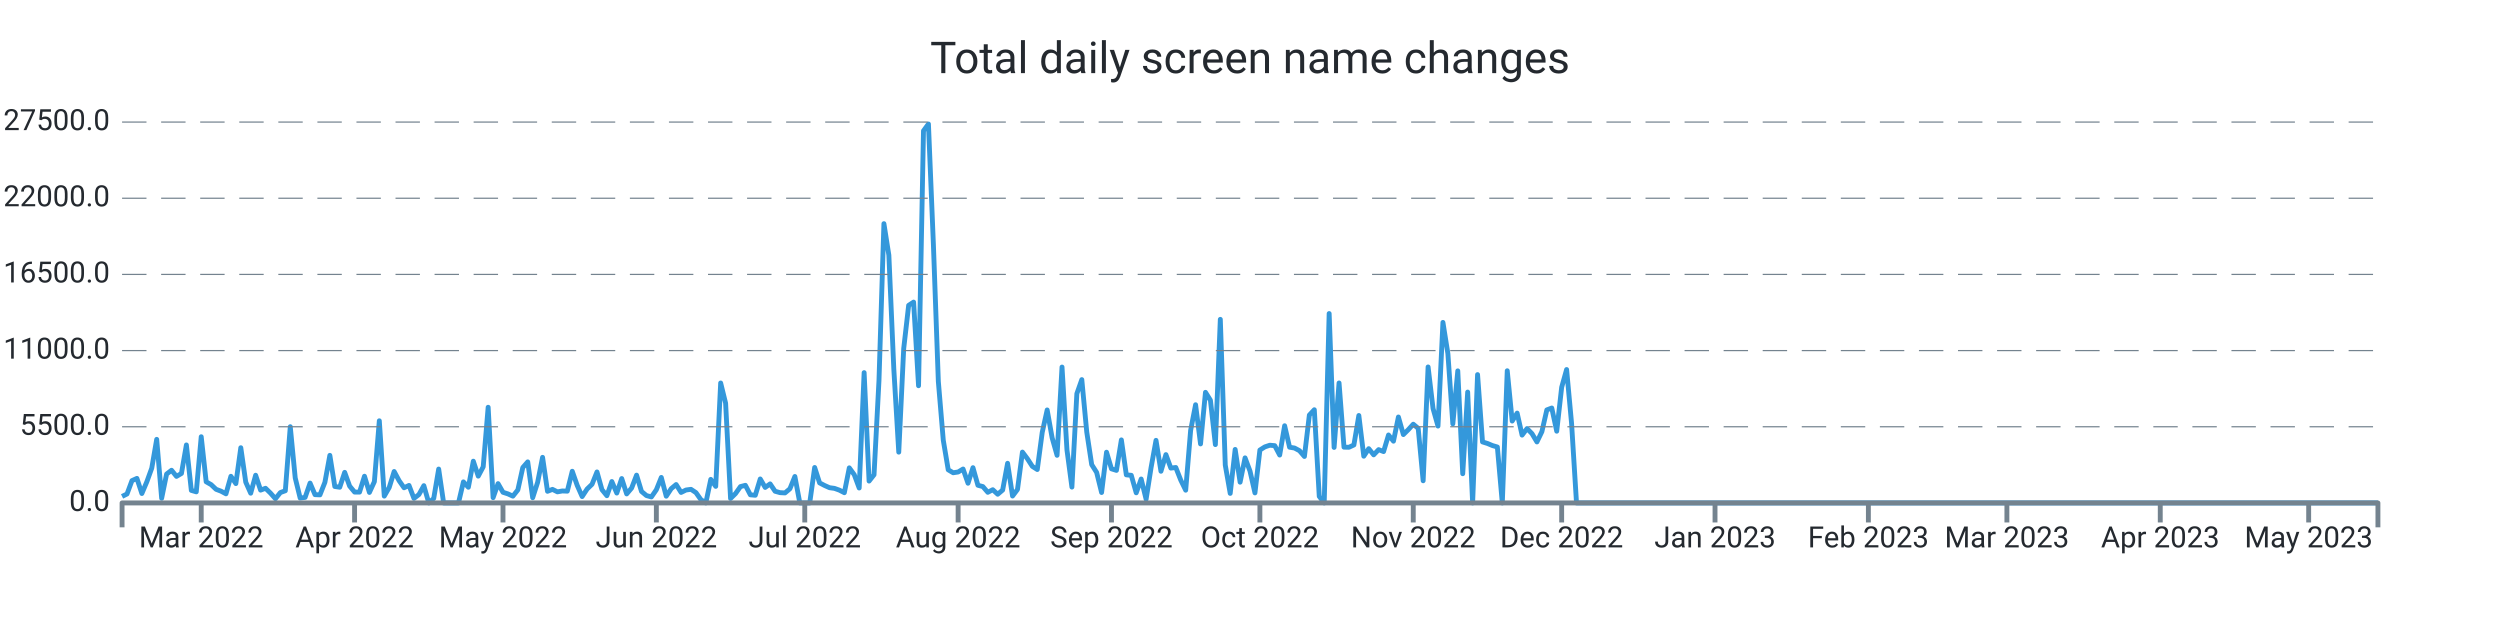
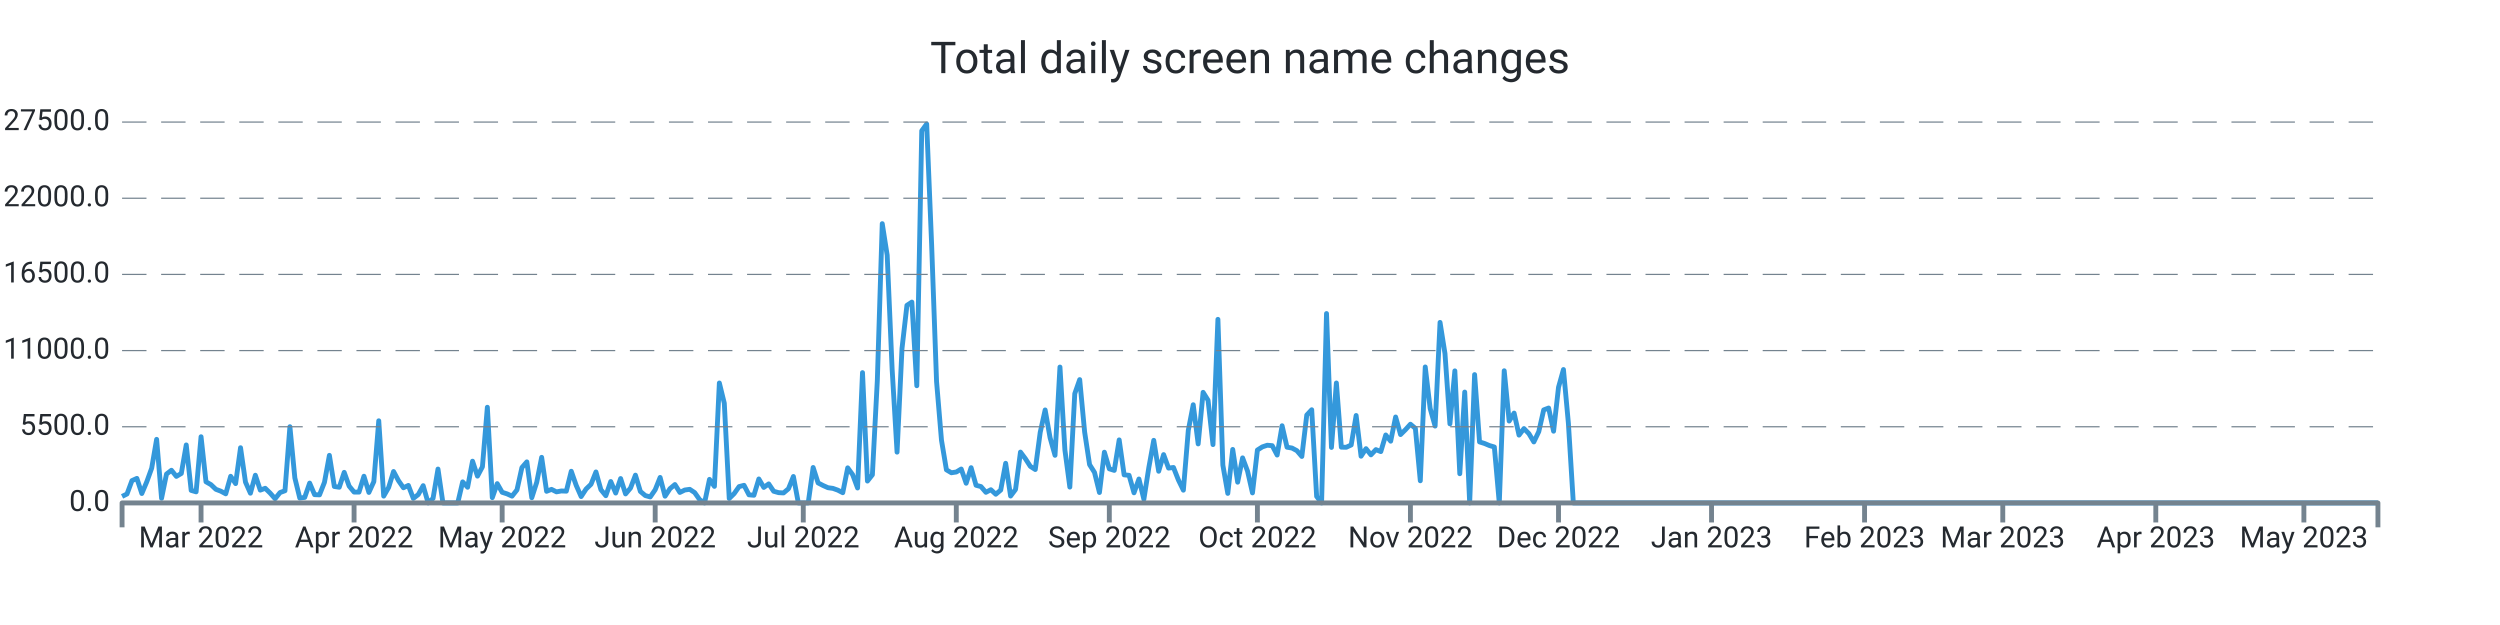
<svg xmlns="http://www.w3.org/2000/svg" width="1024.0" height="256.0" viewBox="0 0 1024.0 256.0" preserveAspectRatio="xMidYMid meet">
-   <path stroke="#3498db" stroke-linejoin="round" d="M 50.0 203.339 L 50 203.339L 52.026 202.33L 54.053 196.867L 56.079 195.948L 58.105 202.143L 60.132 197.355L 62.158 191.761L 64.184 179.962L 66.211 204.094L 68.237 194.172L 70.263 192.618L 72.289 195.125L 74.316 193.928L 76.342 182.248L 78.368 200.866L 80.395 201.456L 82.421 178.89L 84.447 197.338L 86.474 198.501L 88.5 200.418L 90.526 201.184L 92.553 202.267L 94.579 195.091L 96.605 198.081L 98.632 183.389L 100.658 197.474L 102.684 202.018L 104.711 194.66L 106.737 200.753L 108.763 200.004L 110.789 201.972L 112.816 204.275L 114.842 201.745L 116.868 201.014L 118.895 174.783L 120.921 195.761L 122.947 204.003L 124.974 203.731L 127 197.877L 129.026 202.608L 131.053 202.693L 133.079 197.559L 135.105 186.514L 137.132 199.266L 139.158 199.573L 141.184 193.48L 143.211 199.108L 145.237 201.547L 147.263 201.57L 149.289 195.069L 151.316 201.7L 153.342 197.287L 155.368 172.355L 157.395 203.209L 159.421 199.675L 161.447 193.129L 163.474 196.89L 165.5 199.788L 167.526 198.83L 169.553 204.134L 171.579 202.579L 173.605 198.926L 175.632 206L 177.658 204.128L 179.684 192.125L 181.711 206L 183.737 206L 185.763 206L 187.789 206L 189.816 197.372L 191.842 199.578L 193.868 188.902L 195.895 195.029L 197.921 191.206L 199.947 166.813L 201.974 203.839L 204 198.092L 206.026 201.643L 208.053 202.296L 210.079 203.22L 212.105 200.668L 214.132 191.512L 216.158 189.186L 218.184 203.867L 220.211 197.565L 222.237 187.325L 224.263 201.235L 226.289 200.446L 228.316 201.462L 230.342 201.099L 232.368 201.178L 234.395 193.026L 236.421 198.807L 238.447 203.391L 240.474 200.305L 242.5 198.359L 244.526 193.31L 246.553 200.566L 248.579 203.039L 250.605 197.23L 252.632 201.955L 254.658 196.016L 256.684 202.307L 258.711 199.913L 260.737 194.621L 262.763 201.292L 264.789 202.988L 266.816 203.544L 268.842 200.605L 270.868 195.562L 272.895 203.243L 274.921 200.157L 276.947 198.467L 278.974 201.7L 281 200.707L 283.026 200.429L 285.053 201.768L 287.079 204.644L 289.105 206L 291.132 196.356L 293.158 199.215L 295.184 156.874L 297.211 165.151L 299.237 204.173L 301.263 202.177L 303.289 199.312L 305.316 198.784L 307.342 202.676L 309.368 202.857L 311.395 196.186L 313.421 199.647L 315.447 198.206L 317.474 201.218L 319.5 201.791L 321.526 201.904L 323.553 200.197L 325.579 195.171L 327.605 206L 329.632 206L 331.658 206L 333.684 191.483L 335.711 197.797L 337.737 198.852L 339.763 199.76L 341.789 200.038L 343.816 200.764L 345.842 201.808L 347.868 191.631L 349.895 194.411L 351.921 199.885L 353.947 152.631L 355.974 197.048L 358 194.473L 360.026 155.904L 362.053 91.609L 364.079 104.538L 366.105 151.179L 368.132 185.198L 370.158 142.766L 372.184 125.067L 374.211 123.745L 376.237 157.997L 378.263 53.568L 380.289 50.789L 382.316 100.022L 384.342 156.245L 386.368 180.32L 388.395 192.437L 390.421 193.639L 392.447 193.333L 394.474 192.113L 396.5 197.933L 398.526 191.563L 400.553 198.767L 402.579 199.301L 404.605 201.649L 406.632 200.588L 408.658 202.438L 410.684 200.73L 412.711 189.77L 414.737 203.175L 416.763 200.486L 418.789 185.181L 420.816 187.887L 422.842 191.018L 424.868 192.317L 426.895 177.097L 428.921 167.913L 430.947 179.31L 432.974 186.497L 435 150.345L 437.026 184.273L 439.053 199.51L 441.079 161.248L 443.105 155.49L 445.132 176.961L 447.158 190.309L 449.184 193.509L 451.211 201.728L 453.237 185.226L 455.263 192.034L 457.289 192.669L 459.316 180.183L 461.342 194.501L 463.368 194.683L 465.395 201.853L 467.421 196.203L 469.447 204.491L 471.474 191.557L 473.5 180.365L 475.526 193.026L 477.553 186.208L 479.579 191.727L 481.605 191.483L 483.632 196.634L 485.658 200.781L 487.684 176.269L 489.711 165.78L 491.737 181.829L 493.763 160.698L 495.789 163.931L 497.816 182.106L 499.842 130.808L 501.868 190.496L 503.895 202.091L 505.921 184.092L 507.947 197.502L 509.974 187.541L 512 192.953L 514.026 201.887L 516.053 184.336L 518.079 183.048L 520.105 182.367L 522.132 182.543L 524.158 186.389L 526.184 174.386L 528.211 183.179L 530.237 183.513L 532.263 184.602L 534.289 186.968L 536.316 170.001L 538.342 167.834L 540.368 203.322L 542.395 206L 544.421 128.431L 546.447 183.264L 548.474 156.869L 550.5 183.156L 552.526 183.201L 554.553 182.26L 556.579 170.188L 558.605 186.866L 560.632 183.774L 562.658 186.299L 564.684 184.171L 566.711 184.966L 568.737 178.17L 570.763 180.705L 572.789 170.801L 574.816 177.994L 576.842 175.991L 578.868 173.756L 580.895 175.458L 582.921 196.918L 584.947 150.305L 586.974 167.34L 589 174.522L 591.026 132.056L 593.053 144.831L 595.079 173.609L 597.105 151.911L 599.132 194.036L 601.158 160.595L 603.184 206L 605.211 153.437L 607.237 181.012L 609.263 181.641L 611.289 182.492L 613.316 183.088L 615.342 206L 617.368 151.865L 619.395 172.457L 621.421 169.207L 623.447 178.221L 625.474 175.543L 627.5 177.614L 629.526 181.017L 631.553 176.808L 633.579 167.896L 635.605 167.125L 637.632 176.621L 639.658 158.633L 641.684 151.36L 643.711 173.353L 645.737 206L 647.763 206L 649.789 206L 651.816 206L 653.842 206L 655.868 206L 657.895 206L 659.921 206L 661.947 206L 663.974 206L 666 206L 668.026 206L 670.053 206L 672.079 206L 674.105 206L 676.132 206L 678.158 206L 680.184 206L 682.211 206L 684.237 206L 686.263 206L 688.289 206L 690.316 206L 692.342 206L 694.368 206L 696.395 206L 698.421 206L 700.447 206L 702.474 206L 704.5 206L 706.526 206L 708.553 206L 710.579 206L 712.605 206L 714.632 206L 716.658 206L 718.684 206L 720.711 206L 722.737 206L 724.763 206L 726.789 206L 728.816 206L 730.842 206L 732.868 206L 734.895 206L 736.921 206L 738.947 206L 740.974 206L 743 206L 745.026 206L 747.053 206L 749.079 206L 751.105 206L 753.132 206L 755.158 206L 757.184 206L 759.211 206L 761.237 206L 763.263 206L 765.289 206L 767.316 206L 769.342 206L 771.368 206L 773.395 206L 775.421 206L 777.447 206L 779.474 206L 781.5 206L 783.526 206L 785.553 206L 787.579 206L 789.605 206L 791.632 206L 793.658 206L 795.684 206L 797.711 206L 799.737 206L 801.763 206L 803.789 206L 805.816 206L 807.842 206L 809.868 206L 811.895 206L 813.921 206L 815.947 206L 817.974 206L 820 206L 822.026 206L 824.053 206L 826.079 206L 828.105 206L 830.132 206L 832.158 206L 834.184 206L 836.211 206L 838.237 206L 840.263 206L 842.289 206L 844.316 206L 846.342 206L 848.368 206L 850.395 206L 852.421 206L 854.447 206L 856.474 206L 858.5 206L 860.526 206L 862.553 206L 864.579 206L 866.605 206L 868.632 206L 870.658 206L 872.684 206L 874.711 206L 876.737 206L 878.763 206L 880.789 206L 882.816 206L 884.842 206L 886.868 206L 888.895 206L 890.921 206L 892.947 206L 894.974 206L 897 206L 899.026 206L 901.053 206L 903.079 206L 905.105 206L 907.132 206L 909.158 206L 911.184 206L 913.211 206L 915.237 206L 917.263 206L 919.289 206L 921.316 206L 923.342 206L 925.368 206L 927.395 206L 929.421 206L 931.447 206L 933.474 206L 935.5 206L 937.526 206L 939.553 206L 941.579 206L 943.605 206L 945.632 206L 947.658 206L 949.684 206L 951.711 206L 953.737 206L 955.763 206L 957.789 206L 959.816 206L 961.842 206L 963.868 206L 965.895 206L 967.921 206L 969.947 206L 971.974 206L 974 206" stroke-width="2.0" fill="none" />
+   <path stroke="#3498db" stroke-linejoin="round" d="M 50.0 203.339 L 50 203.339L 52.022 202.33L 54.044 196.867L 56.066 195.948L 58.088 202.143L 60.109 197.355L 62.131 191.761L 64.153 179.962L 66.175 204.094L 68.197 194.172L 70.219 192.618L 72.241 195.125L 74.263 193.928L 76.284 182.248L 78.306 200.866L 80.328 201.456L 82.35 178.89L 84.372 197.338L 86.394 198.501L 88.416 200.418L 90.438 201.184L 92.46 202.267L 94.481 195.091L 96.503 198.081L 98.525 183.389L 100.547 197.474L 102.569 202.018L 104.591 194.66L 106.613 200.753L 108.635 200.004L 110.656 201.972L 112.678 204.275L 114.7 201.745L 116.722 201.014L 118.744 174.783L 120.766 195.761L 122.788 204.003L 124.81 203.731L 126.832 197.877L 128.853 202.608L 130.875 202.693L 132.897 197.559L 134.919 186.514L 136.941 199.266L 138.963 199.573L 140.985 193.48L 143.007 199.108L 145.028 201.547L 147.05 201.57L 149.072 195.069L 151.094 201.7L 153.116 197.287L 155.138 172.355L 157.16 203.209L 159.182 199.675L 161.204 193.129L 163.225 196.89L 165.247 199.788L 167.269 198.83L 169.291 204.134L 171.313 202.579L 173.335 198.926L 175.357 206L 177.379 204.128L 179.4 192.125L 181.422 206L 183.444 206L 185.466 206L 187.488 206L 189.51 197.372L 191.532 199.578L 193.554 188.902L 195.575 195.029L 197.597 191.206L 199.619 166.813L 201.641 203.839L 203.663 198.092L 205.685 201.643L 207.707 202.296L 209.729 203.22L 211.751 200.668L 213.772 191.512L 215.794 189.186L 217.816 203.867L 219.838 197.565L 221.86 187.325L 223.882 201.235L 225.904 200.446L 227.926 201.462L 229.947 201.099L 231.969 201.178L 233.991 193.026L 236.013 198.807L 238.035 203.391L 240.057 200.305L 242.079 198.359L 244.101 193.31L 246.123 200.566L 248.144 203.039L 250.166 197.23L 252.188 201.955L 254.21 196.016L 256.232 202.307L 258.254 199.913L 260.276 194.621L 262.298 201.292L 264.319 202.988L 266.341 203.544L 268.363 200.605L 270.385 195.562L 272.407 203.243L 274.429 200.157L 276.451 198.467L 278.473 201.7L 280.495 200.707L 282.516 200.429L 284.538 201.768L 286.56 204.644L 288.582 206L 290.604 196.356L 292.626 199.215L 294.648 156.874L 296.67 165.151L 298.691 204.173L 300.713 202.177L 302.735 199.312L 304.757 198.784L 306.779 202.676L 308.801 202.857L 310.823 196.186L 312.845 199.647L 314.867 198.206L 316.888 201.218L 318.91 201.791L 320.932 201.904L 322.954 200.197L 324.976 195.171L 326.998 206L 329.02 206L 331.042 206L 333.063 191.483L 335.085 197.797L 337.107 198.852L 339.129 199.76L 341.151 200.038L 343.173 200.764L 345.195 201.808L 347.217 191.631L 349.239 194.411L 351.26 199.885L 353.282 152.631L 355.304 197.048L 357.326 194.473L 359.348 155.904L 361.37 91.609L 363.392 104.538L 365.414 151.179L 367.435 185.198L 369.457 142.766L 371.479 125.067L 373.501 123.745L 375.523 157.997L 377.545 53.568L 379.567 50.789L 381.589 100.022L 383.611 156.245L 385.632 180.32L 387.654 192.437L 389.676 193.639L 391.698 193.333L 393.72 192.113L 395.742 197.933L 397.764 191.563L 399.786 198.767L 401.807 199.301L 403.829 201.649L 405.851 200.588L 407.873 202.438L 409.895 200.73L 411.917 189.77L 413.939 203.175L 415.961 200.486L 417.982 185.181L 420.004 187.887L 422.026 191.018L 424.048 192.317L 426.07 177.097L 428.092 167.913L 430.114 179.31L 432.136 186.497L 434.158 150.345L 436.179 184.273L 438.201 199.51L 440.223 161.248L 442.245 155.49L 444.267 176.961L 446.289 190.309L 448.311 193.509L 450.333 201.728L 452.354 185.226L 454.376 192.034L 456.398 192.669L 458.42 180.183L 460.442 194.501L 462.464 194.683L 464.486 201.853L 466.508 196.203L 468.53 204.491L 470.551 191.557L 472.573 180.365L 474.595 193.026L 476.617 186.208L 478.639 191.727L 480.661 191.483L 482.683 196.634L 484.705 200.781L 486.726 176.269L 488.748 165.78L 490.77 181.829L 492.792 160.698L 494.814 163.931L 496.836 182.106L 498.858 130.808L 500.88 190.496L 502.902 202.091L 504.923 184.092L 506.945 197.502L 508.967 187.541L 510.989 192.953L 513.011 201.887L 515.033 184.336L 517.055 183.048L 519.077 182.367L 521.098 182.543L 523.12 186.389L 525.142 174.386L 527.164 183.179L 529.186 183.513L 531.208 184.602L 533.23 186.968L 535.252 170.001L 537.274 167.834L 539.295 203.322L 541.317 206L 543.339 128.431L 545.361 183.264L 547.383 156.869L 549.405 183.156L 551.427 183.201L 553.449 182.26L 555.47 170.188L 557.492 186.866L 559.514 183.774L 561.536 186.299L 563.558 184.171L 565.58 184.966L 567.602 178.17L 569.624 180.705L 571.646 170.801L 573.667 177.994L 575.689 175.991L 577.711 173.756L 579.733 175.458L 581.755 196.918L 583.777 150.305L 585.799 167.34L 587.821 174.522L 589.842 132.056L 591.864 144.831L 593.886 173.609L 595.908 151.911L 597.93 194.036L 599.952 160.595L 601.974 206L 603.996 153.437L 606.018 181.012L 608.039 181.641L 610.061 182.492L 612.083 183.088L 614.105 206L 616.127 151.865L 618.149 172.457L 620.171 169.207L 622.193 178.221L 624.214 175.543L 626.236 177.614L 628.258 181.017L 630.28 176.808L 632.302 167.896L 634.324 167.125L 636.346 176.621L 638.368 158.633L 640.389 151.36L 642.411 173.353L 644.433 206L 646.455 206L 648.477 206L 650.499 206L 652.521 206L 654.543 206L 656.565 206L 658.586 206L 660.608 206L 662.63 206L 664.652 206L 666.674 206L 668.696 206L 670.718 206L 672.74 206L 674.761 206L 676.783 206L 678.805 206L 680.827 206L 682.849 206L 684.871 206L 686.893 206L 688.915 206L 690.937 206L 692.958 206L 694.98 206L 697.002 206L 699.024 206L 701.046 206L 703.068 206L 705.09 206L 707.112 206L 709.133 206L 711.155 206L 713.177 206L 715.199 206L 717.221 206L 719.243 206L 721.265 206L 723.287 206L 725.309 206L 727.33 206L 729.352 206L 731.374 206L 733.396 206L 735.418 206L 737.44 206L 739.462 206L 741.484 206L 743.505 206L 745.527 206L 747.549 206L 749.571 206L 751.593 206L 753.615 206L 755.637 206L 757.659 206L 759.681 206L 761.702 206L 763.724 206L 765.746 206L 767.768 206L 769.79 206L 771.812 206L 773.834 206L 775.856 206L 777.877 206L 779.899 206L 781.921 206L 783.943 206L 785.965 206L 787.987 206L 790.009 206L 792.031 206L 794.053 206L 796.074 206L 798.096 206L 800.118 206L 802.14 206L 804.162 206L 806.184 206L 808.206 206L 810.228 206L 812.249 206L 814.271 206L 816.293 206L 818.315 206L 820.337 206L 822.359 206L 824.381 206L 826.403 206L 828.425 206L 830.446 206L 832.468 206L 834.49 206L 836.512 206L 838.534 206L 840.556 206L 842.578 206L 844.6 206L 846.621 206L 848.643 206L 850.665 206L 852.687 206L 854.709 206L 856.731 206L 858.753 206L 860.775 206L 862.796 206L 864.818 206L 866.84 206L 868.862 206L 870.884 206L 872.906 206L 874.928 206L 876.95 206L 878.972 206L 880.993 206L 883.015 206L 885.037 206L 887.059 206L 889.081 206L 891.103 206L 893.125 206L 895.147 206L 897.168 206L 899.19 206L 901.212 206L 903.234 206L 905.256 206L 907.278 206L 909.3 206L 911.322 206L 913.344 206L 915.365 206L 917.387 206L 919.409 206L 921.431 206L 923.453 206L 925.475 206L 927.497 206L 929.519 206L 931.54 206L 933.562 206L 935.584 206L 937.606 206L 939.628 206L 941.65 206L 943.672 206L 945.694 206L 947.716 206L 949.737 206L 951.759 206L 953.781 206L 955.803 206L 957.825 206L 959.847 206L 961.869 206L 963.891 206L 965.912 206L 967.934 206L 969.956 206L 971.978 206L 974 206" stroke-width="2.0" fill="none" />
  <text x="45.0" font-family="-apple-system, system-ui, BlinkMacSystemFont, Roboto" y="50.0" dominant-baseline="middle" text-anchor="end" font-size="12" fill="#24292f">27500.0</text>
  <path stroke="#74838f" stroke-dasharray="10 6" stroke-width="0.5" d="M 50.0 50.0 L 974.0 50.0" />
  <text x="45.0" font-family="-apple-system, system-ui, BlinkMacSystemFont, Roboto" y="81.2" dominant-baseline="middle" text-anchor="end" font-size="12" fill="#24292f">22000.0</text>
  <path stroke="#74838f" stroke-dasharray="10 6" stroke-width="0.5" d="M 50.0 81.2 L 974.0 81.2" />
  <text x="45.0" font-family="-apple-system, system-ui, BlinkMacSystemFont, Roboto" y="112.4" dominant-baseline="middle" text-anchor="end" font-size="12" fill="#24292f">16500.0</text>
  <path stroke="#74838f" stroke-dasharray="10 6" stroke-width="0.5" d="M 50.0 112.4 L 974.0 112.4" />
  <text x="45.0" font-family="-apple-system, system-ui, BlinkMacSystemFont, Roboto" y="143.6" dominant-baseline="middle" text-anchor="end" font-size="12" fill="#24292f">11000.0</text>
  <path stroke="#74838f" stroke-dasharray="10 6" stroke-width="0.5" d="M 50.0 143.6 L 974.0 143.6" />
  <text x="45.0" font-family="-apple-system, system-ui, BlinkMacSystemFont, Roboto" y="174.8" dominant-baseline="middle" text-anchor="end" font-size="12" fill="#24292f">5500.0</text>
  <path stroke="#74838f" stroke-dasharray="10 6" stroke-width="0.5" d="M 50.0 174.8 L 974.0 174.8" />
  <text x="45.0" font-family="-apple-system, system-ui, BlinkMacSystemFont, Roboto" y="206.0" dominant-baseline="middle" text-anchor="end" font-size="12" fill="#24292f">0.0</text>
-   <path stroke="#74838f" stroke-width="2.0" d="M 82.421 206.0 L 82.421 214.0" />
-   <text x="82.421" font-family="-apple-system, system-ui, BlinkMacSystemFont, Roboto" y="216.0" dominant-baseline="hanging" text-anchor="middle" font-size="12" fill="#24292f">Mar 2022</text>
-   <path stroke="#74838f" stroke-width="2.0" d="M 145.237 206.0 L 145.237 214.0" />
-   <text x="145.237" font-family="-apple-system, system-ui, BlinkMacSystemFont, Roboto" y="216.0" dominant-baseline="hanging" text-anchor="middle" font-size="12" fill="#24292f">Apr 2022</text>
-   <path stroke="#74838f" stroke-width="2.0" d="M 206.026 206.0 L 206.026 214.0" />
-   <text x="206.026" font-family="-apple-system, system-ui, BlinkMacSystemFont, Roboto" y="216.0" dominant-baseline="hanging" text-anchor="middle" font-size="12" fill="#24292f">May 2022</text>
-   <path stroke="#74838f" stroke-width="2.0" d="M 268.842 206.0 L 268.842 214.0" />
-   <text x="268.842" font-family="-apple-system, system-ui, BlinkMacSystemFont, Roboto" y="216.0" dominant-baseline="hanging" text-anchor="middle" font-size="12" fill="#24292f">Jun 2022</text>
-   <path stroke="#74838f" stroke-width="2.0" d="M 329.632 206.0 L 329.632 214.0" />
-   <text x="329.632" font-family="-apple-system, system-ui, BlinkMacSystemFont, Roboto" y="216.0" dominant-baseline="hanging" text-anchor="middle" font-size="12" fill="#24292f">Jul 2022</text>
-   <path stroke="#74838f" stroke-width="2.0" d="M 392.447 206.0 L 392.447 214.0" />
-   <text x="392.447" font-family="-apple-system, system-ui, BlinkMacSystemFont, Roboto" y="216.0" dominant-baseline="hanging" text-anchor="middle" font-size="12" fill="#24292f">Aug 2022</text>
-   <path stroke="#74838f" stroke-width="2.0" d="M 455.263 206.0 L 455.263 214.0" />
-   <text x="455.263" font-family="-apple-system, system-ui, BlinkMacSystemFont, Roboto" y="216.0" dominant-baseline="hanging" text-anchor="middle" font-size="12" fill="#24292f">Sep 2022</text>
-   <path stroke="#74838f" stroke-width="2.0" d="M 516.053 206.0 L 516.053 214.0" />
-   <text x="516.053" font-family="-apple-system, system-ui, BlinkMacSystemFont, Roboto" y="216.0" dominant-baseline="hanging" text-anchor="middle" font-size="12" fill="#24292f">Oct 2022</text>
-   <path stroke="#74838f" stroke-width="2.0" d="M 578.868 206.0 L 578.868 214.0" />
-   <text x="578.868" font-family="-apple-system, system-ui, BlinkMacSystemFont, Roboto" y="216.0" dominant-baseline="hanging" text-anchor="middle" font-size="12" fill="#24292f">Nov 2022</text>
-   <path stroke="#74838f" stroke-width="2.0" d="M 639.658 206.0 L 639.658 214.0" />
-   <text x="639.658" font-family="-apple-system, system-ui, BlinkMacSystemFont, Roboto" y="216.0" dominant-baseline="hanging" text-anchor="middle" font-size="12" fill="#24292f">Dec 2022</text>
-   <path stroke="#74838f" stroke-width="2.0" d="M 702.474 206.0 L 702.474 214.0" />
-   <text x="702.474" font-family="-apple-system, system-ui, BlinkMacSystemFont, Roboto" y="216.0" dominant-baseline="hanging" text-anchor="middle" font-size="12" fill="#24292f">Jan 2023</text>
-   <path stroke="#74838f" stroke-width="2.0" d="M 765.289 206.0 L 765.289 214.0" />
-   <text x="765.289" font-family="-apple-system, system-ui, BlinkMacSystemFont, Roboto" y="216.0" dominant-baseline="hanging" text-anchor="middle" font-size="12" fill="#24292f">Feb 2023</text>
-   <path stroke="#74838f" stroke-width="2.0" d="M 822.026 206.0 L 822.026 214.0" />
-   <text x="822.026" font-family="-apple-system, system-ui, BlinkMacSystemFont, Roboto" y="216.0" dominant-baseline="hanging" text-anchor="middle" font-size="12" fill="#24292f">Mar 2023</text>
-   <path stroke="#74838f" stroke-width="2.0" d="M 884.842 206.0 L 884.842 214.0" />
-   <text x="884.842" font-family="-apple-system, system-ui, BlinkMacSystemFont, Roboto" y="216.0" dominant-baseline="hanging" text-anchor="middle" font-size="12" fill="#24292f">Apr 2023</text>
-   <path stroke="#74838f" stroke-width="2.0" d="M 945.632 206.0 L 945.632 214.0" />
-   <text x="945.632" font-family="-apple-system, system-ui, BlinkMacSystemFont, Roboto" y="216.0" dominant-baseline="hanging" text-anchor="middle" font-size="12" fill="#24292f">May 2023</text>
+   <path stroke="#74838f" stroke-width="2.0" d="M 82.35 206.0 L 82.35 214.0" />
+   <text x="82.35" font-family="-apple-system, system-ui, BlinkMacSystemFont, Roboto" y="216.0" dominant-baseline="hanging" text-anchor="middle" font-size="12" fill="#24292f">Mar 2022</text>
+   <path stroke="#74838f" stroke-width="2.0" d="M 145.028 206.0 L 145.028 214.0" />
+   <text x="145.028" font-family="-apple-system, system-ui, BlinkMacSystemFont, Roboto" y="216.0" dominant-baseline="hanging" text-anchor="middle" font-size="12" fill="#24292f">Apr 2022</text>
+   <path stroke="#74838f" stroke-width="2.0" d="M 205.685 206.0 L 205.685 214.0" />
+   <text x="205.685" font-family="-apple-system, system-ui, BlinkMacSystemFont, Roboto" y="216.0" dominant-baseline="hanging" text-anchor="middle" font-size="12" fill="#24292f">May 2022</text>
+   <path stroke="#74838f" stroke-width="2.0" d="M 268.363 206.0 L 268.363 214.0" />
+   <text x="268.363" font-family="-apple-system, system-ui, BlinkMacSystemFont, Roboto" y="216.0" dominant-baseline="hanging" text-anchor="middle" font-size="12" fill="#24292f">Jun 2022</text>
+   <path stroke="#74838f" stroke-width="2.0" d="M 329.02 206.0 L 329.02 214.0" />
+   <text x="329.02" font-family="-apple-system, system-ui, BlinkMacSystemFont, Roboto" y="216.0" dominant-baseline="hanging" text-anchor="middle" font-size="12" fill="#24292f">Jul 2022</text>
+   <path stroke="#74838f" stroke-width="2.0" d="M 391.698 206.0 L 391.698 214.0" />
+   <text x="391.698" font-family="-apple-system, system-ui, BlinkMacSystemFont, Roboto" y="216.0" dominant-baseline="hanging" text-anchor="middle" font-size="12" fill="#24292f">Aug 2022</text>
+   <path stroke="#74838f" stroke-width="2.0" d="M 454.376 206.0 L 454.376 214.0" />
+   <text x="454.376" font-family="-apple-system, system-ui, BlinkMacSystemFont, Roboto" y="216.0" dominant-baseline="hanging" text-anchor="middle" font-size="12" fill="#24292f">Sep 2022</text>
+   <path stroke="#74838f" stroke-width="2.0" d="M 515.033 206.0 L 515.033 214.0" />
+   <text x="515.033" font-family="-apple-system, system-ui, BlinkMacSystemFont, Roboto" y="216.0" dominant-baseline="hanging" text-anchor="middle" font-size="12" fill="#24292f">Oct 2022</text>
+   <path stroke="#74838f" stroke-width="2.0" d="M 577.711 206.0 L 577.711 214.0" />
+   <text x="577.711" font-family="-apple-system, system-ui, BlinkMacSystemFont, Roboto" y="216.0" dominant-baseline="hanging" text-anchor="middle" font-size="12" fill="#24292f">Nov 2022</text>
+   <path stroke="#74838f" stroke-width="2.0" d="M 638.368 206.0 L 638.368 214.0" />
+   <text x="638.368" font-family="-apple-system, system-ui, BlinkMacSystemFont, Roboto" y="216.0" dominant-baseline="hanging" text-anchor="middle" font-size="12" fill="#24292f">Dec 2022</text>
+   <path stroke="#74838f" stroke-width="2.0" d="M 701.046 206.0 L 701.046 214.0" />
+   <text x="701.046" font-family="-apple-system, system-ui, BlinkMacSystemFont, Roboto" y="216.0" dominant-baseline="hanging" text-anchor="middle" font-size="12" fill="#24292f">Jan 2023</text>
+   <path stroke="#74838f" stroke-width="2.0" d="M 763.724 206.0 L 763.724 214.0" />
+   <text x="763.724" font-family="-apple-system, system-ui, BlinkMacSystemFont, Roboto" y="216.0" dominant-baseline="hanging" text-anchor="middle" font-size="12" fill="#24292f">Feb 2023</text>
+   <path stroke="#74838f" stroke-width="2.0" d="M 820.337 206.0 L 820.337 214.0" />
+   <text x="820.337" font-family="-apple-system, system-ui, BlinkMacSystemFont, Roboto" y="216.0" dominant-baseline="hanging" text-anchor="middle" font-size="12" fill="#24292f">Mar 2023</text>
+   <path stroke="#74838f" stroke-width="2.0" d="M 883.015 206.0 L 883.015 214.0" />
+   <text x="883.015" font-family="-apple-system, system-ui, BlinkMacSystemFont, Roboto" y="216.0" dominant-baseline="hanging" text-anchor="middle" font-size="12" fill="#24292f">Apr 2023</text>
+   <path stroke="#74838f" stroke-width="2.0" d="M 943.672 206.0 L 943.672 214.0" />
+   <text x="943.672" font-family="-apple-system, system-ui, BlinkMacSystemFont, Roboto" y="216.0" dominant-baseline="hanging" text-anchor="middle" font-size="12" fill="#24292f">May 2023</text>
  <path stroke="#74838f" stroke-linejoin="round" stroke-width="2.0" d="M 50.0 216.0 L 50.0 206.0 L 974.0 206.0 L 974.0 216.0" fill="none" />
  <text x="512.0" y="25.0" font-family="-apple-system, system-ui, BlinkMacSystemFont, Roboto" dominant-baseline="middle" text-anchor="middle" font-size="18" fill="#24292f">Total daily screen name changes</text>
</svg>
